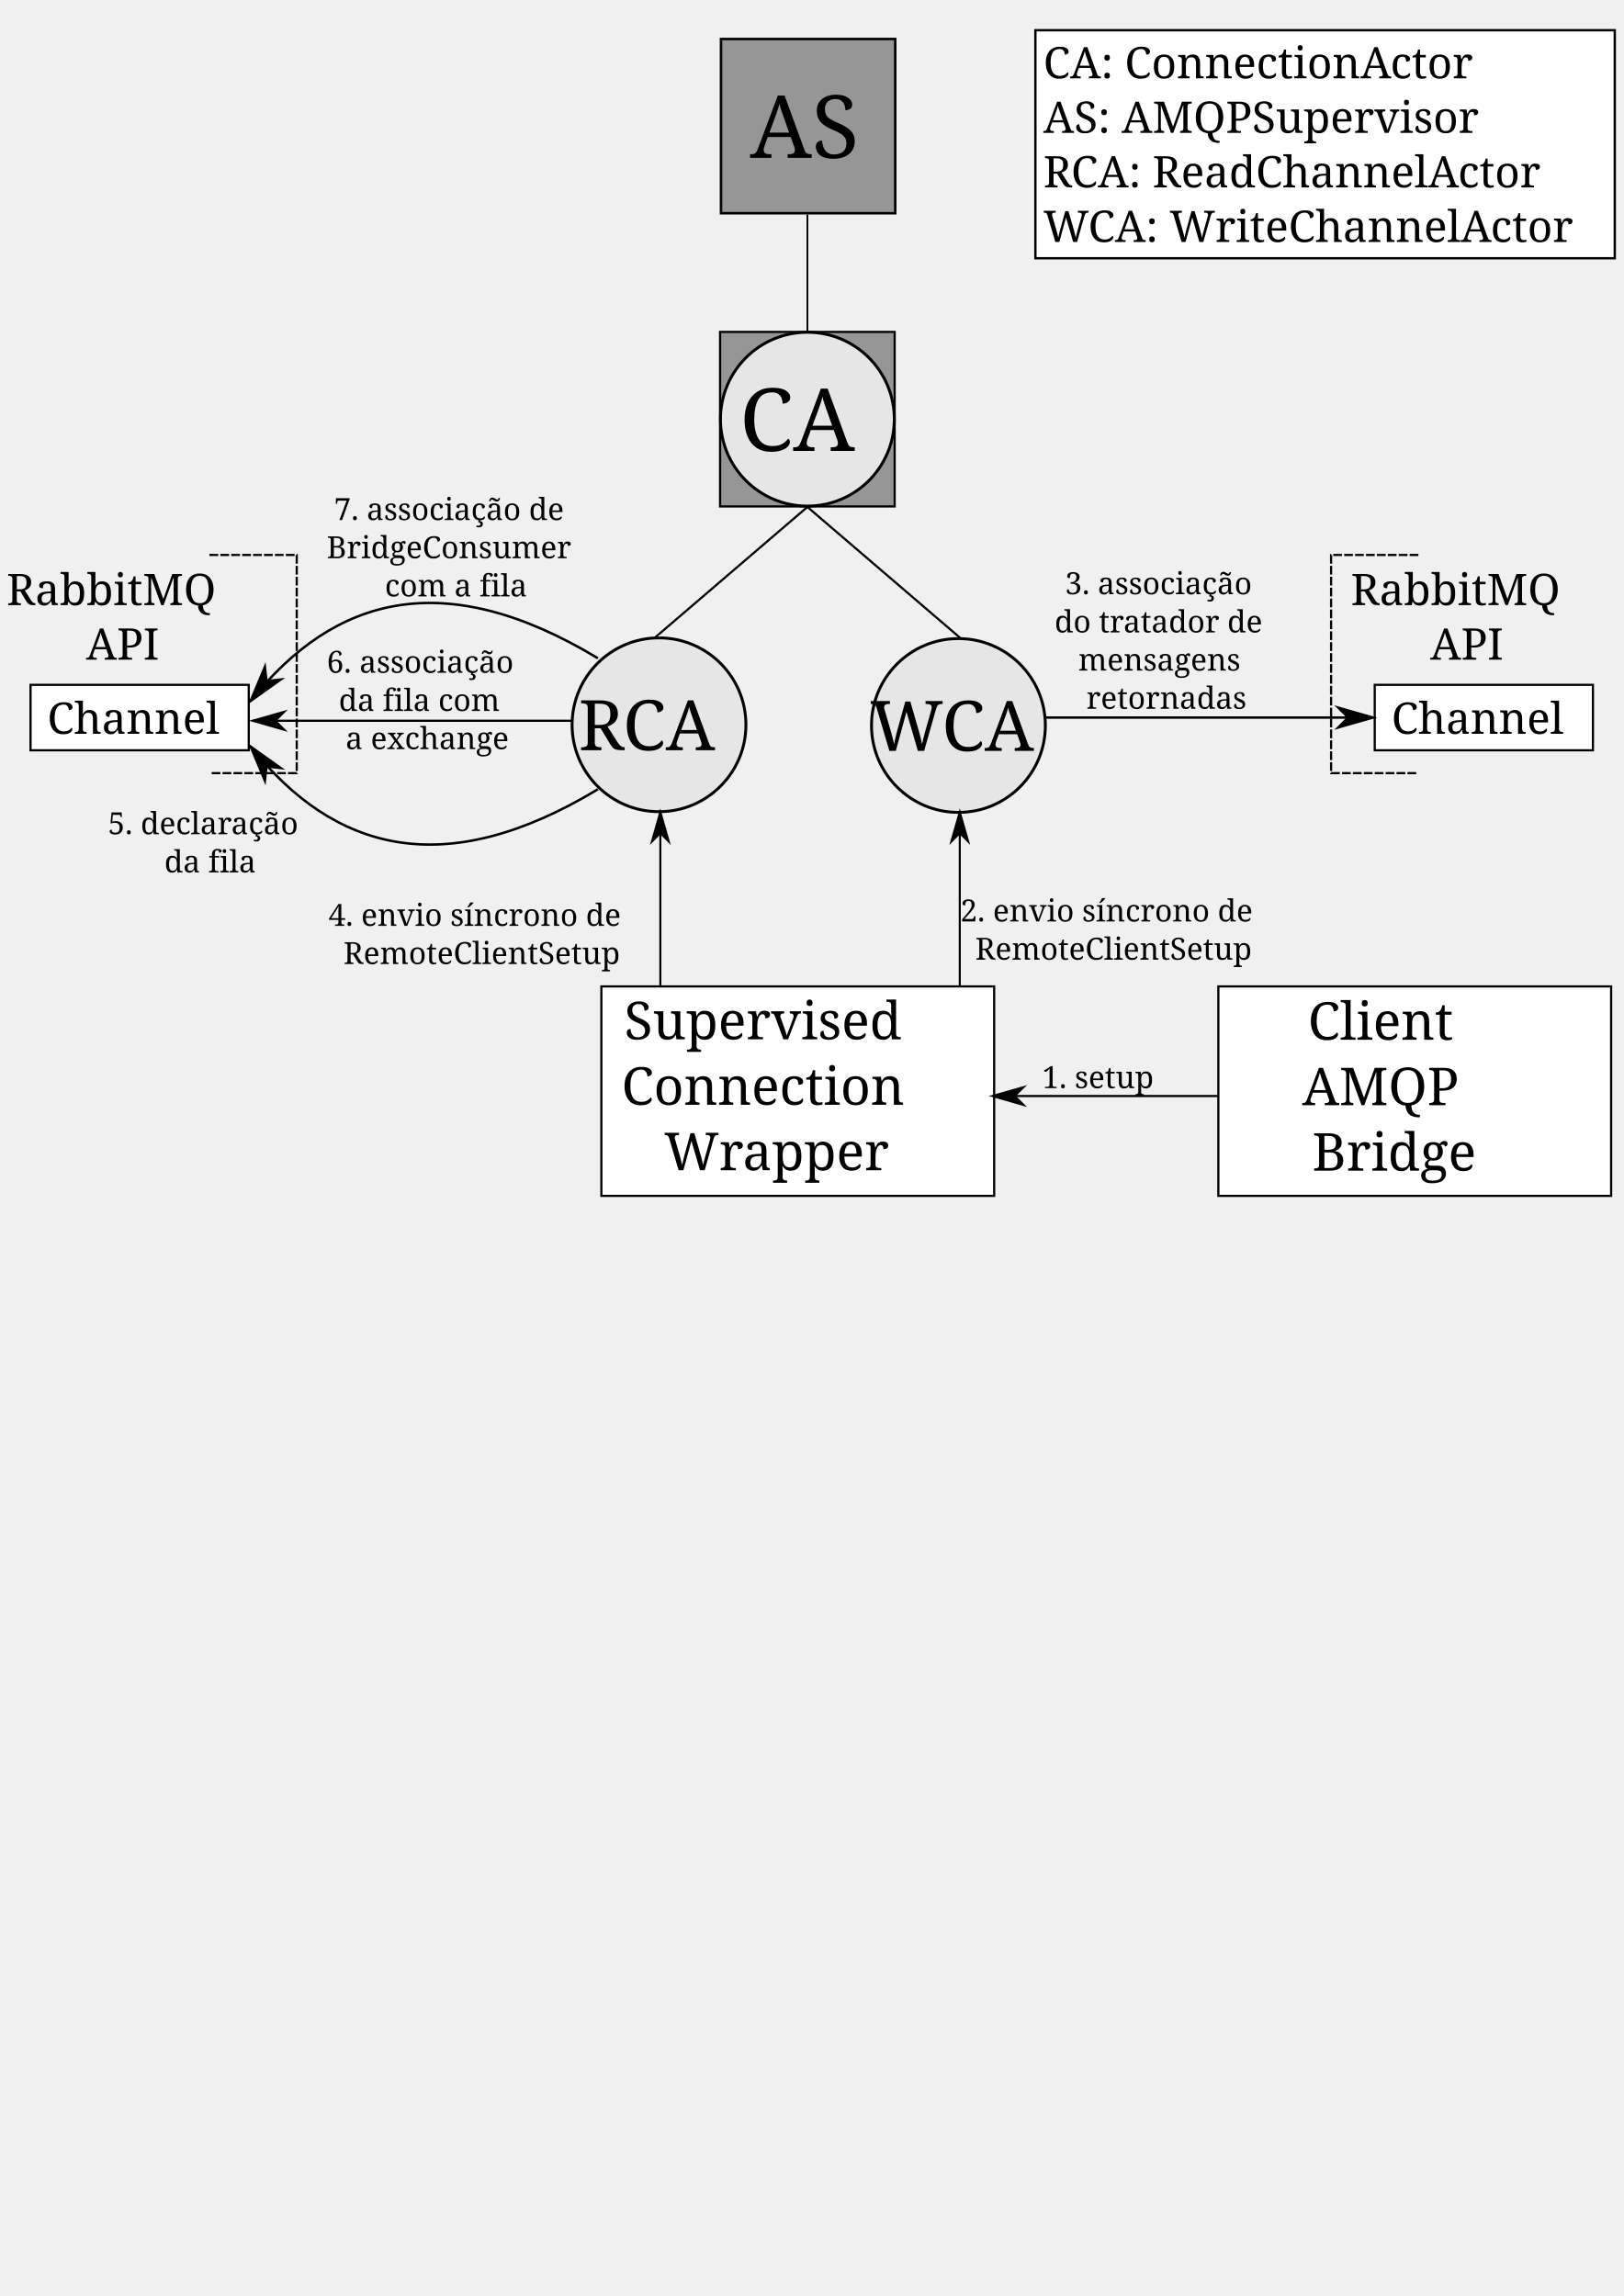
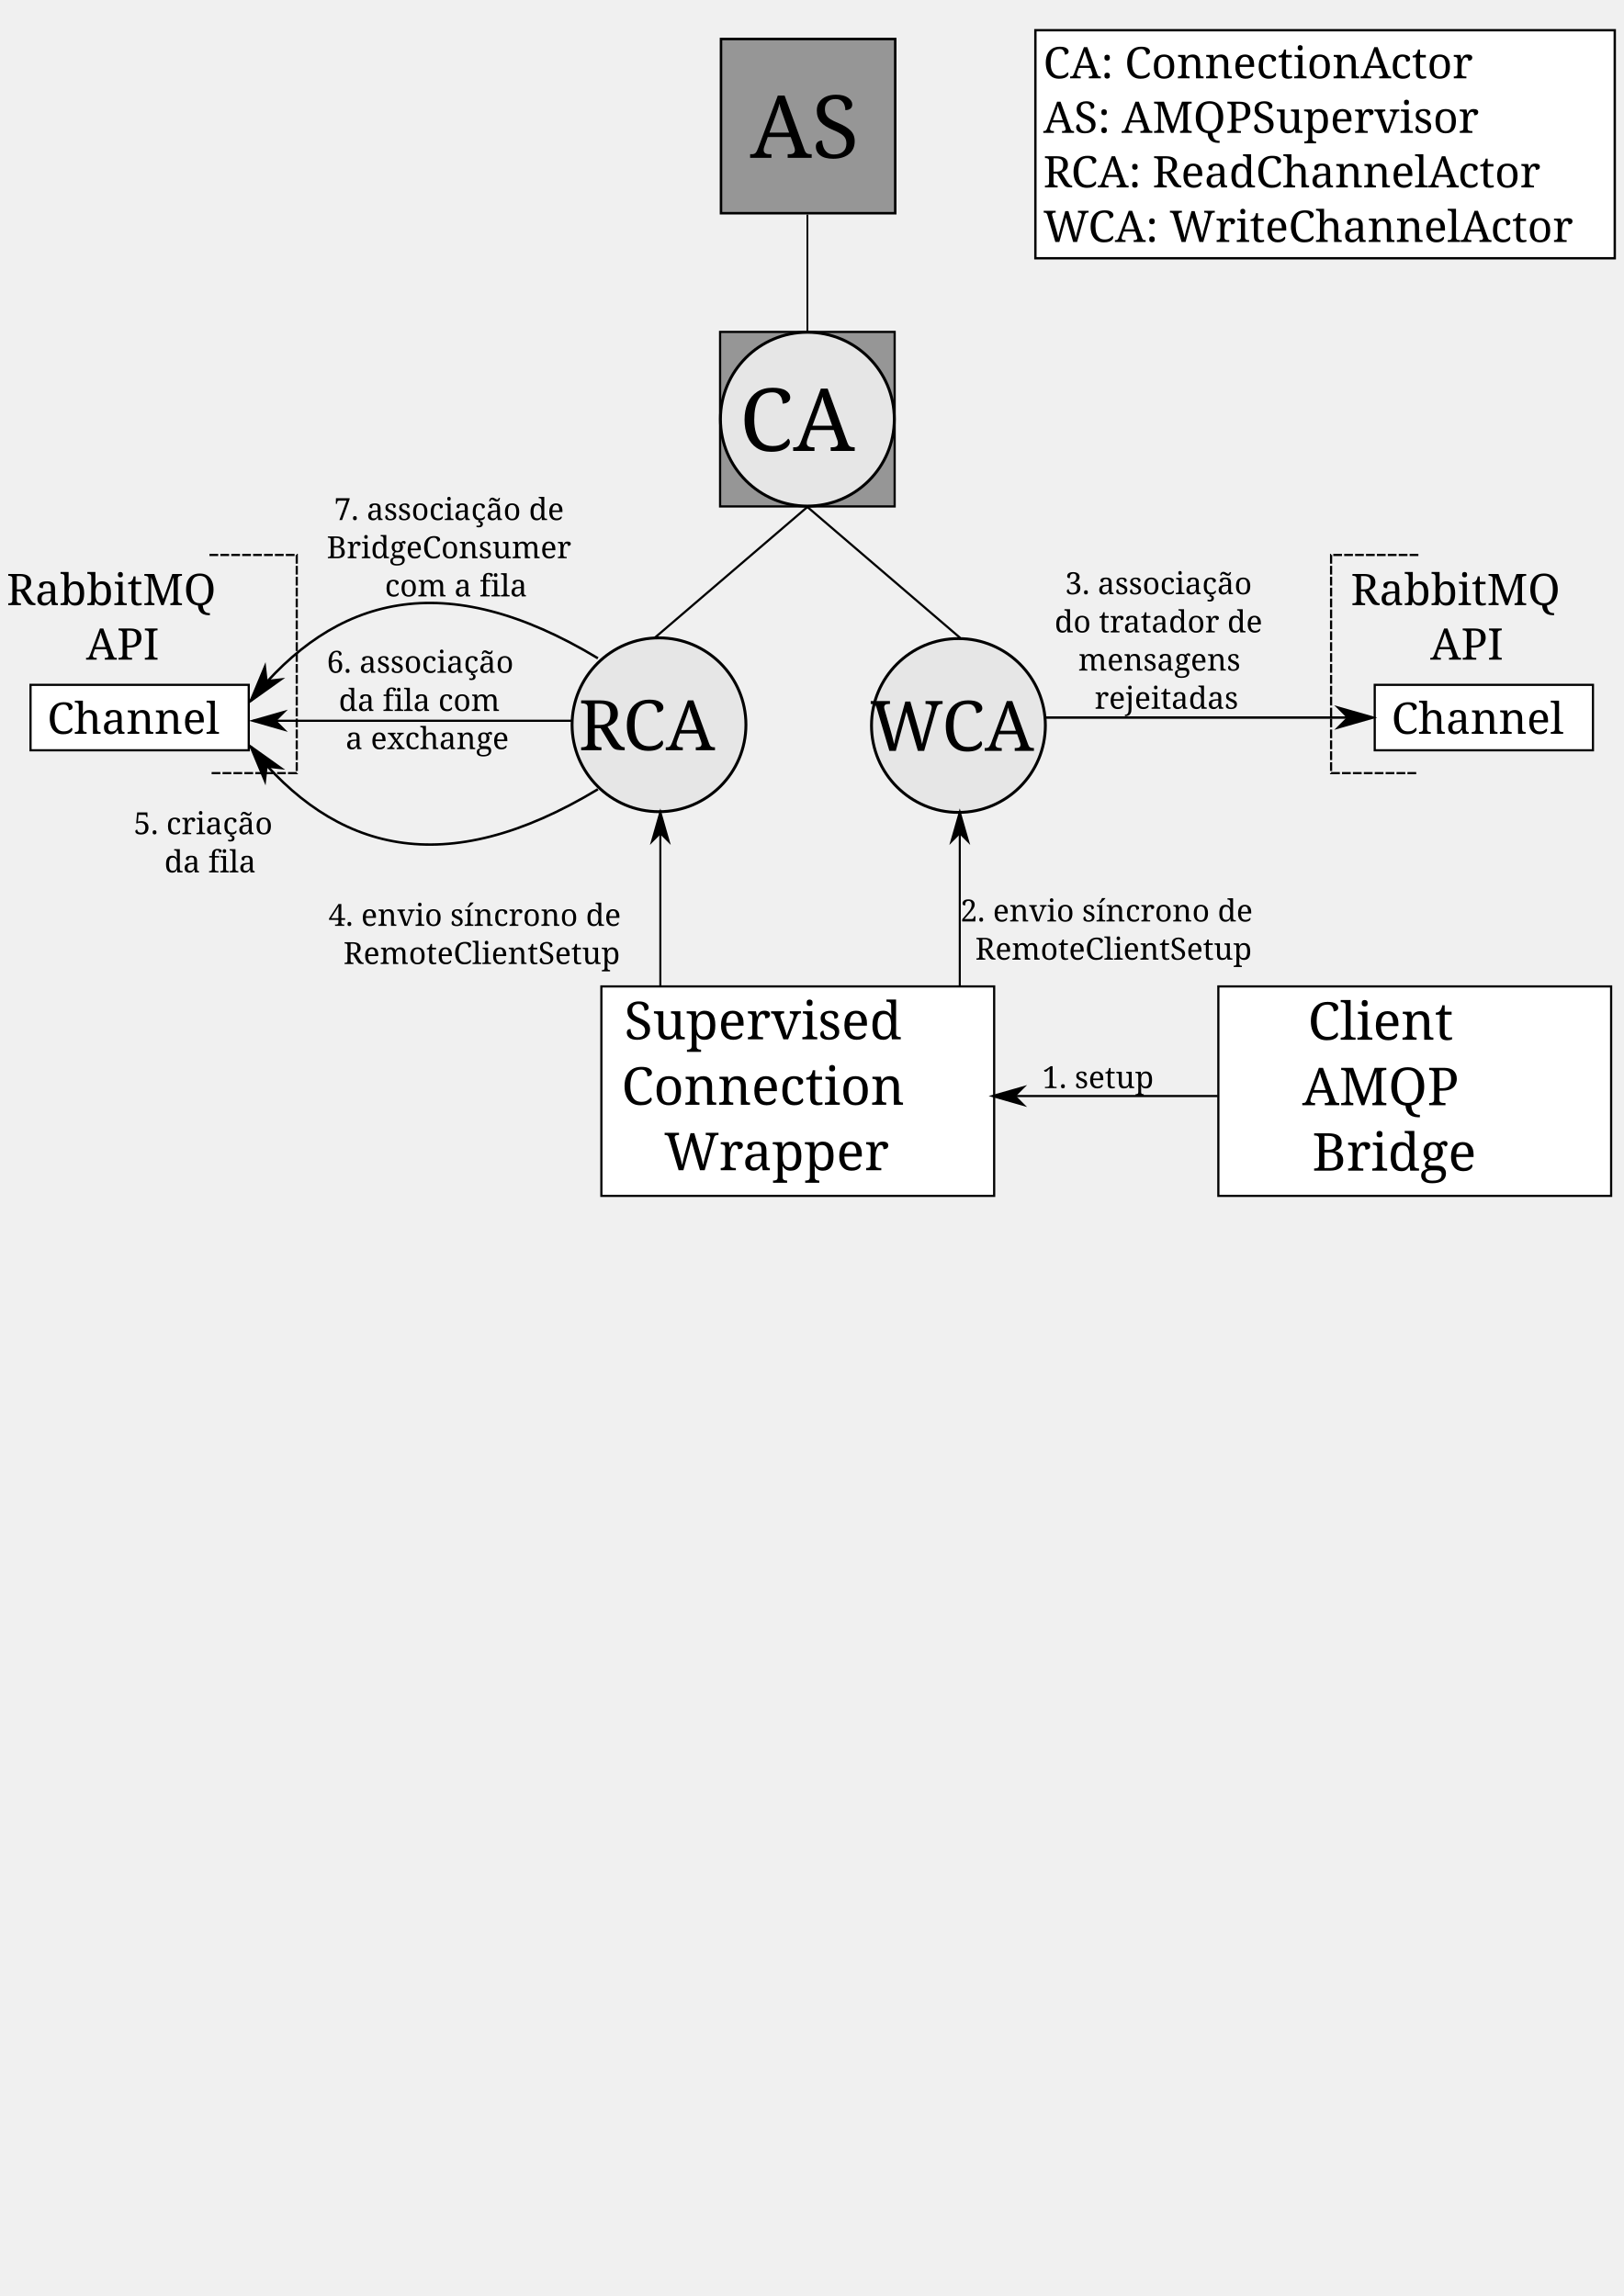
<svg xmlns="http://www.w3.org/2000/svg" version="1.1" width="744.094" height="1052.362" id="svg2">
  <defs id="defs4">
    <marker refX="0" refY="0" orient="auto" id="Arrow1Lstart" style="overflow:visible">
      <path d="M 0,0 5,-5 -12.5,0 5,5 0,0 z" transform="matrix(0.8,0,0,0.8,10,0)" id="path4237" style="fill-rule:evenodd;stroke:#000000;stroke-width:1pt;marker-start:none" />
    </marker>
    <marker refX="0" refY="0" orient="auto" id="Arrow1Lend" style="overflow:visible">
      <path d="M 0,0 5,-5 -12.5,0 5,5 0,0 z" transform="matrix(-0.8,0,0,-0.8,-10,0)" id="path4240" style="fill-rule:evenodd;stroke:#000000;stroke-width:1pt;marker-start:none" />
    </marker>
    <filter color-interpolation-filters="sRGB" id="filter3835">
      <feGaussianBlur stdDeviation="3" id="feGaussianBlur3837" />
    </filter>
    <filter color-interpolation-filters="sRGB" id="filter3849">
      <feGaussianBlur stdDeviation="3" id="feGaussianBlur3851" />
    </filter>
    <filter color-interpolation-filters="sRGB" id="filter3857">
      <feGaussianBlur stdDeviation="3" id="feGaussianBlur3859" />
    </filter>
    <filter color-interpolation-filters="sRGB" id="filter5645">
      <feGaussianBlur stdDeviation="3" id="feGaussianBlur5647" />
    </filter>
    <filter color-interpolation-filters="sRGB" id="filter5725">
      <feGaussianBlur stdDeviation="3" id="feGaussianBlur5727" />
    </filter>
    <filter color-interpolation-filters="sRGB" id="filter4159">
      <feGaussianBlur stdDeviation="3" id="feGaussianBlur4161" />
    </filter>
    <filter color-interpolation-filters="sRGB" id="filter5185">
      <feGaussianBlur stdDeviation="3" id="feGaussianBlur5187" />
    </filter>
  </defs>
  <rect style="fill:#969696;fill-opacity:1;stroke:#000000;stroke-width:1.006;stroke-miterlimit:4;stroke-opacity:1;stroke-dasharray:none;stroke-dashoffset:0" id="rect4140" y="152.128" x="330" height="79.994" width="79.994" />
  <rect style="fill:#969696;fill-opacity:1;stroke:#000000;stroke-width:1.152;stroke-miterlimit:4;stroke-opacity:1;stroke-dasharray:none;stroke-dashoffset:0" id="rect2987" y="17.878" x="330.41" height="79.848" width="79.848" />
  <text style="font-size:40px;font-style:normal;font-weight:normal;line-height:125%;letter-spacing:0px;word-spacing:0px;fill:#000000;fill-opacity:1;stroke:none;font-family:Sans" xml:space="preserve" id="text3789" y="72.362" x="343.762">
    <tspan style="font-size:40px;font-style:normal;font-variant:normal;font-weight:normal;font-stretch:normal;font-family:Serif;-inkscape-font-specification:Serif" id="tspan3791" y="72.362" x="343.762">AS<tspan style="font-size:20px" id="tspan3797" />
    </tspan>
  </text>
  <rect style="fill:#ffffff;fill-opacity:1;stroke:#000000;stroke-width:1;stroke-miterlimit:4;stroke-opacity:1;stroke-dasharray:none;stroke-dashoffset:0" id="rect3193" y="452.122" x="275.594" height="96" width="180" />
  <text style="font-size:24px;font-style:normal;font-weight:normal;text-align:center;line-height:125%;letter-spacing:0px;word-spacing:0px;text-anchor:middle;fill:#000000;fill-opacity:1;stroke:none;font-family:Sans" xml:space="preserve" id="text3195" y="476.362" x="365.26">
    <tspan style="font-size:24px;font-style:normal;font-variant:normal;font-weight:normal;font-stretch:normal;text-align:center;text-anchor:middle;font-family:Serif;-inkscape-font-specification:Serif" id="tspan3197" y="476.362" x="365.26">Supervised</tspan>
    <tspan style="font-size:24px;font-style:normal;font-variant:normal;font-weight:normal;font-stretch:normal;text-align:center;text-anchor:middle;font-family:Serif;-inkscape-font-specification:Serif" id="tspan3201" y="506.362" x="365.26">Connection</tspan>
    <tspan style="font-size:24px;font-style:normal;font-variant:normal;font-weight:normal;font-stretch:normal;text-align:center;text-anchor:middle;font-family:Serif;-inkscape-font-specification:Serif" id="tspan3199" y="536.362" x="365.26">Wrapper</tspan>
  </text>
  <path style="fill:none;stroke:#000000;stroke-width:0.822;stroke-linecap:butt;stroke-linejoin:miter;stroke-miterlimit:4;stroke-opacity:1;stroke-dasharray:none;marker-start:none;marker-end:none" id="path3233" d="m 370,98.35 0,54.012" />
  <rect style="fill:#ffffff;fill-opacity:1;stroke:#000000;stroke-width:1.075;stroke-miterlimit:4;stroke-opacity:1;stroke-dasharray:none;stroke-dashoffset:0" id="rect5649" y="13.852" x="474.488" height="104.52" width="265.512" />
  <text style="font-size:40px;font-style:normal;font-weight:normal;line-height:125%;letter-spacing:0px;word-spacing:0px;fill:#000000;fill-opacity:1;stroke:none;font-family:Sans" xml:space="preserve" id="text5651" y="35.892" x="478.108">
    <tspan style="font-size:20px;font-style:normal;font-variant:normal;font-weight:normal;font-stretch:normal;font-family:Serif;-inkscape-font-specification:Serif" id="tspan5653" y="35.892" x="478.108">CA: ConnectionActor</tspan>
    <tspan style="font-size:20px;font-style:normal;font-variant:normal;font-weight:normal;font-stretch:normal;font-family:Serif;-inkscape-font-specification:Serif" id="tspan5655" y="60.892" x="478.108">AS: AMQPSupervisor</tspan>
    <tspan style="font-size:20px;font-style:normal;font-variant:normal;font-weight:normal;font-stretch:normal;font-family:Serif;-inkscape-font-specification:Serif" id="tspan8141" y="85.892" x="478.108">RCA: ReadChannelActor</tspan>
    <tspan style="font-size:20px;font-style:normal;font-variant:normal;font-weight:normal;font-stretch:normal;font-family:Serif;-inkscape-font-specification:Serif" id="tspan4195" y="110.892" x="478.108">WCA: WriteChannelActor</tspan>
  </text>
  <path style="fill:#e6e6e6;fill-opacity:1;stroke:#000000;stroke-width:1.328;stroke-miterlimit:4;stroke-opacity:1;stroke-dasharray:none;stroke-dashoffset:0" id="path3761" d="m 409.836,192.122 a 39.836,39.836 0 0 1 -79.672,0 39.836,39.836 0 1 1 79.672,0 z" />
  <text style="font-size:40px;font-style:normal;font-weight:normal;line-height:125%;letter-spacing:0px;word-spacing:0px;fill:#000000;fill-opacity:1;stroke:none;font-family:Sans" xml:space="preserve" id="text3813" y="206.683" x="338.926">
    <tspan style="font-size:40px;font-style:normal;font-variant:normal;font-weight:normal;font-stretch:normal;font-family:Serif;-inkscape-font-specification:Serif" id="tspan3815" y="206.683" x="338.926">CA<tspan style="font-size:20px" id="tspan3817" />
    </tspan>
  </text>
  <path d="m 341.836,332.198 a 39.836,39.836 0 0 1 -79.672,0 39.836,39.836 0 1 1 79.672,0 z" id="path6540" style="fill:#e6e6e6;fill-opacity:1;stroke:#000000;stroke-width:1.328;stroke-miterlimit:4;stroke-opacity:1;stroke-dasharray:none;stroke-dashoffset:0" />
  <text x="265.094" y="343.847" id="text6542" xml:space="preserve" style="font-size:32px;font-style:normal;font-weight:normal;line-height:125%;letter-spacing:0px;word-spacing:0px;fill:#000000;fill-opacity:1;stroke:none;font-family:Sans">
    <tspan x="265.094" y="343.847" id="tspan6544" style="font-size:32px;font-style:normal;font-variant:normal;font-weight:normal;font-stretch:normal;font-family:Serif;-inkscape-font-specification:Serif">RCA<tspan id="tspan6546" style="font-size:32px" />
    </tspan>
  </text>
  <path d="m 479.056,332.526 a 39.836,39.836 0 0 1 -79.672,0 39.836,39.836 0 1 1 79.672,0 z" id="path4167" style="fill:#e6e6e6;fill-opacity:1;stroke:#000000;stroke-width:1.328;stroke-miterlimit:4;stroke-opacity:1;stroke-dasharray:none;stroke-dashoffset:0" />
  <text x="398.744" y="344.175" id="text4169" xml:space="preserve" style="font-size:32px;font-style:normal;font-weight:normal;line-height:125%;letter-spacing:0px;word-spacing:0px;fill:#000000;fill-opacity:1;stroke:none;font-family:Sans">
    <tspan x="398.744" y="344.175" id="tspan4171" style="font-size:32px;font-style:normal;font-variant:normal;font-weight:normal;font-stretch:normal;font-family:Serif;-inkscape-font-specification:Serif">WCA</tspan>
  </text>
  <path style="fill:none;stroke:#000000;stroke-width:1px;stroke-linecap:butt;stroke-linejoin:miter;stroke-opacity:1" id="path4185" d="m 370,232.362 c -70,60 -70,60 -70,60" />
  <path style="fill:none;stroke:#000000;stroke-width:1px;stroke-linecap:butt;stroke-linejoin:miter;stroke-opacity:1" id="path4187" d="m 370,232.362 c 70,60 70,60 70,60" />
  <path style="fill:none;stroke:#000000;stroke-width:0.943;stroke-linecap:butt;stroke-linejoin:miter;stroke-miterlimit:4;stroke-opacity:1;stroke-dasharray:none;marker-end:url(#Arrow1Lend)" id="path4197" d="m 302.616,452.362 0,-80" />
  <path style="fill:none;stroke:#000000;stroke-width:0.943px;stroke-linecap:butt;stroke-linejoin:miter;stroke-opacity:1;marker-end:url(#Arrow1Lend)" id="path4199" d="m 439.836,452.362 0,-80" />
  <rect style="fill:#ffffff;fill-opacity:1;stroke:#000000;stroke-width:1;stroke-miterlimit:4;stroke-opacity:1;stroke-dasharray:none;stroke-dashoffset:0" id="rect4581" y="452.121" x="558.334" height="96" width="180" />
  <path style="fill:none;stroke:#000000;stroke-width:0.991px;stroke-linecap:butt;stroke-linejoin:miter;stroke-opacity:1;marker-start:url(#Arrow1Lstart);marker-end:none" id="path4619" d="m 454.991,502.362 103.017,0 0,0 0,0" />
  <text style="font-size:40px;font-style:normal;font-weight:normal;line-height:125%;letter-spacing:0px;word-spacing:0px;fill:#000000;fill-opacity:1;stroke:none;font-family:Sans" xml:space="preserve" id="text5173" y="498.738" x="477.536">
    <tspan style="font-size:14px;font-style:normal;font-variant:normal;font-weight:normal;font-stretch:normal;font-family:Serif;-inkscape-font-specification:Serif" id="tspan5175" y="498.738" x="477.536">1. setup</tspan>
  </text>
  <rect width="100" height="30" x="630" y="313.89" id="rect5177" style="fill:#ffffff;fill-opacity:1;stroke:#000000;stroke-width:1;stroke-miterlimit:4;stroke-opacity:1;stroke-dasharray:none;stroke-dashoffset:0" />
  <text x="637.671" y="336.346" id="text5179" xml:space="preserve" style="font-size:20px;font-style:normal;font-variant:normal;font-weight:normal;font-stretch:normal;line-height:125%;letter-spacing:0px;word-spacing:0px;fill:#000000;fill-opacity:1;stroke:none;font-family:Serif;-inkscape-font-specification:Serif">
    <tspan x="637.671" y="336.346" id="tspan5181">Channel</tspan>
  </text>
  <path d="m 650,254.362 -40,0 0,100 40,0" id="path5195" style="fill:none;stroke:#000000;stroke-width:1;stroke-linecap:butt;stroke-linejoin:miter;stroke-miterlimit:4;stroke-opacity:1;stroke-dasharray:4, 1;stroke-dashoffset:0" />
  <text x="680.01" y="277.362" id="text5197" xml:space="preserve" style="font-size:20px;font-style:normal;font-variant:normal;font-weight:normal;font-stretch:normal;text-align:center;line-height:125%;letter-spacing:0px;word-spacing:0px;text-anchor:middle;fill:#000000;fill-opacity:1;stroke:none;font-family:Serif;-inkscape-font-specification:Serif">
    <tspan x="680.01" y="277.362" id="tspan5199">RabbitMQ</tspan>
    <tspan x="680.01" y="302.362" id="tspan5201">API</tspan>
  </text>
  <path style="fill:none;stroke:#000000;stroke-width:1.11;stroke-linecap:butt;stroke-linejoin:miter;stroke-miterlimit:4;stroke-opacity:1;stroke-dasharray:none;marker-end:url(#Arrow1Lend)" id="path5207" d="m 479.002,328.89 150.005,0" />
  <rect width="100" height="30" x="13.99" y="313.89" id="rect5455" style="fill:#ffffff;fill-opacity:1;stroke:#000000;stroke-width:1;stroke-miterlimit:4;stroke-opacity:1;stroke-dasharray:none;stroke-dashoffset:0" />
  <text x="21.661" y="336.346" id="text5457" xml:space="preserve" style="font-size:20px;font-style:normal;font-variant:normal;font-weight:normal;font-stretch:normal;line-height:125%;letter-spacing:0px;word-spacing:0px;fill:#000000;fill-opacity:1;stroke:none;font-family:Serif;-inkscape-font-specification:Serif">
    <tspan x="21.661" y="336.346" id="tspan5459">Channel</tspan>
  </text>
  <path d="m 95.99,254.362 40,0 0,100 -40,0" id="path5461" style="fill:none;stroke:#000000;stroke-width:1;stroke-linecap:butt;stroke-linejoin:miter;stroke-miterlimit:4;stroke-opacity:1;stroke-dasharray:4, 1;stroke-dashoffset:0" />
  <text x="64" y="277.362" id="text5463" xml:space="preserve" style="font-size:20px;font-style:normal;font-variant:normal;font-weight:normal;font-stretch:normal;text-align:center;line-height:125%;letter-spacing:0px;word-spacing:0px;text-anchor:middle;fill:#000000;fill-opacity:1;stroke:none;font-family:Serif;-inkscape-font-specification:Serif">
    <tspan x="64" y="277.362" id="tspan5465">RabbitMQ</tspan>
    <tspan x="64" y="302.362" id="tspan5467">API</tspan>
  </text>
  <text style="font-size:14px;font-style:normal;font-variant:normal;font-weight:normal;font-stretch:normal;text-align:center;line-height:125%;letter-spacing:0px;word-spacing:0px;text-anchor:middle;fill:#000000;fill-opacity:1;stroke:none;font-family:Serif;-inkscape-font-specification:Serif" xml:space="preserve" id="text5497" y="382.362" x="101.771">
-     <tspan id="tspan5499" y="382.362" x="104">5. declaração </tspan>
+     <tspan id="tspan5499" y="382.362" x="104">5. criação </tspan>
    <tspan id="tspan5501" y="399.862" x="101.771">da fila</tspan>
  </text>
  <path style="fill:none;stroke:#000000;stroke-width:1.004px;stroke-linecap:butt;stroke-linejoin:miter;stroke-opacity:1;marker-end:url(#Arrow1Lend)" id="path5691" d="m 262.001,330.362 -145.996,0" />
  <path style="fill:none;stroke:#000000;stroke-width:1.134px;stroke-linecap:butt;stroke-linejoin:miter;stroke-opacity:1;marker-start:url(#Arrow1Lstart)" id="path6255" d="m 115,342.362 c 38.275,47.985 88.647,61.861 159,19.398" />
  <path style="fill:none;stroke:#000000;stroke-width:1.134px;stroke-linecap:butt;stroke-linejoin:miter;stroke-opacity:1;marker-start:url(#Arrow1Lstart)" id="path6261" d="m 115,321.11 c 38.275,-47.985 88.647,-61.861 159,-19.398" />
  <text style="font-size:14px;font-style:normal;font-variant:normal;font-weight:normal;font-stretch:normal;text-align:center;line-height:125%;letter-spacing:0px;word-spacing:0px;text-anchor:middle;fill:#000000;fill-opacity:1;stroke:none;font-family:Serif;-inkscape-font-specification:Serif" xml:space="preserve" id="text6269" y="238.362" x="214.446">
    <tspan id="tspan6273" y="238.362" x="216.675">7. associação de </tspan>
    <tspan id="tspan6275" y="255.862" x="216.675">BridgeConsumer </tspan>
    <tspan id="tspan6283" y="273.362" x="214.446">com a fila</tspan>
  </text>
  <text xml:space="preserve" style="font-size:14px;font-style:normal;font-variant:normal;font-weight:normal;font-stretch:normal;text-align:center;line-height:125%;letter-spacing:0px;word-spacing:0px;text-anchor:middle;fill:#000000;fill-opacity:1;stroke:none;font-family:Serif;-inkscape-font-specification:Serif" x="540" y="272.362" id="text3338">
    <tspan id="tspan3340" x="540" y="272.362">3. associação</tspan>
    <tspan x="540" y="289.862" id="tspan3342">do tratador de</tspan>
    <tspan x="542.229" y="307.362" id="tspan3344">mensagens </tspan>
-     <tspan x="540" y="324.862" id="tspan3346">retornadas</tspan>
+     <tspan x="540" y="324.862" id="tspan3346">rejeitadas</tspan>
  </text>
  <text id="text3352" y="422.362" x="515.771" style="font-size:14px;font-style:normal;font-variant:normal;font-weight:normal;font-stretch:normal;text-align:center;line-height:125%;letter-spacing:0px;word-spacing:0px;text-anchor:middle;fill:#000000;fill-opacity:1;stroke:none;font-family:Serif;-inkscape-font-specification:Serif" xml:space="preserve">
    <tspan y="422.362" x="518" id="tspan3371">2. envio síncrono de </tspan>
    <tspan y="439.862" x="515.771" id="tspan3375">RemoteClientSetup</tspan>
  </text>
  <text xml:space="preserve" style="font-size:14px;font-style:normal;font-variant:normal;font-weight:normal;font-stretch:normal;text-align:center;line-height:125%;letter-spacing:0px;word-spacing:0px;text-anchor:middle;fill:#000000;fill-opacity:1;stroke:none;font-family:Serif;-inkscape-font-specification:Serif" x="226.231" y="424.362" id="text3377">
    <tspan id="tspan3379" x="228.46" y="424.362">4. envio síncrono de </tspan>
    <tspan id="tspan3381" x="226.231" y="441.862">RemoteClientSetup</tspan>
  </text>
  <text id="text3416" y="308.362" x="201.239" style="font-size:14px;font-style:normal;font-variant:normal;font-weight:normal;font-stretch:normal;text-align:center;line-height:125%;letter-spacing:0px;word-spacing:0px;text-anchor:middle;fill:#000000;fill-opacity:1;stroke:none;font-family:Serif;-inkscape-font-specification:Serif" xml:space="preserve">
    <tspan y="308.362" x="203.468" id="tspan3420">6. associação </tspan>
    <tspan y="325.862" x="201.239" id="tspan3424">da fila com</tspan>
    <tspan y="343.362" x="201.239" id="tspan3426">a exchange</tspan>
  </text>
  <text xml:space="preserve" style="font-size:24px;font-style:normal;font-variant:normal;font-weight:normal;font-stretch:normal;text-align:center;line-height:125%;letter-spacing:0px;word-spacing:0px;text-anchor:middle;fill:#000000;fill-opacity:1;stroke:none;font-family:Serif;-inkscape-font-specification:Serif" x="648.27" y="476.573" id="text3428">
    <tspan id="tspan3430" x="648.27" y="476.573">Client</tspan>
    <tspan x="648.27" y="506.573" id="tspan3432">AMQP</tspan>
    <tspan x="648.27" y="536.573" id="tspan3434">Bridge</tspan>
  </text>
</svg>
